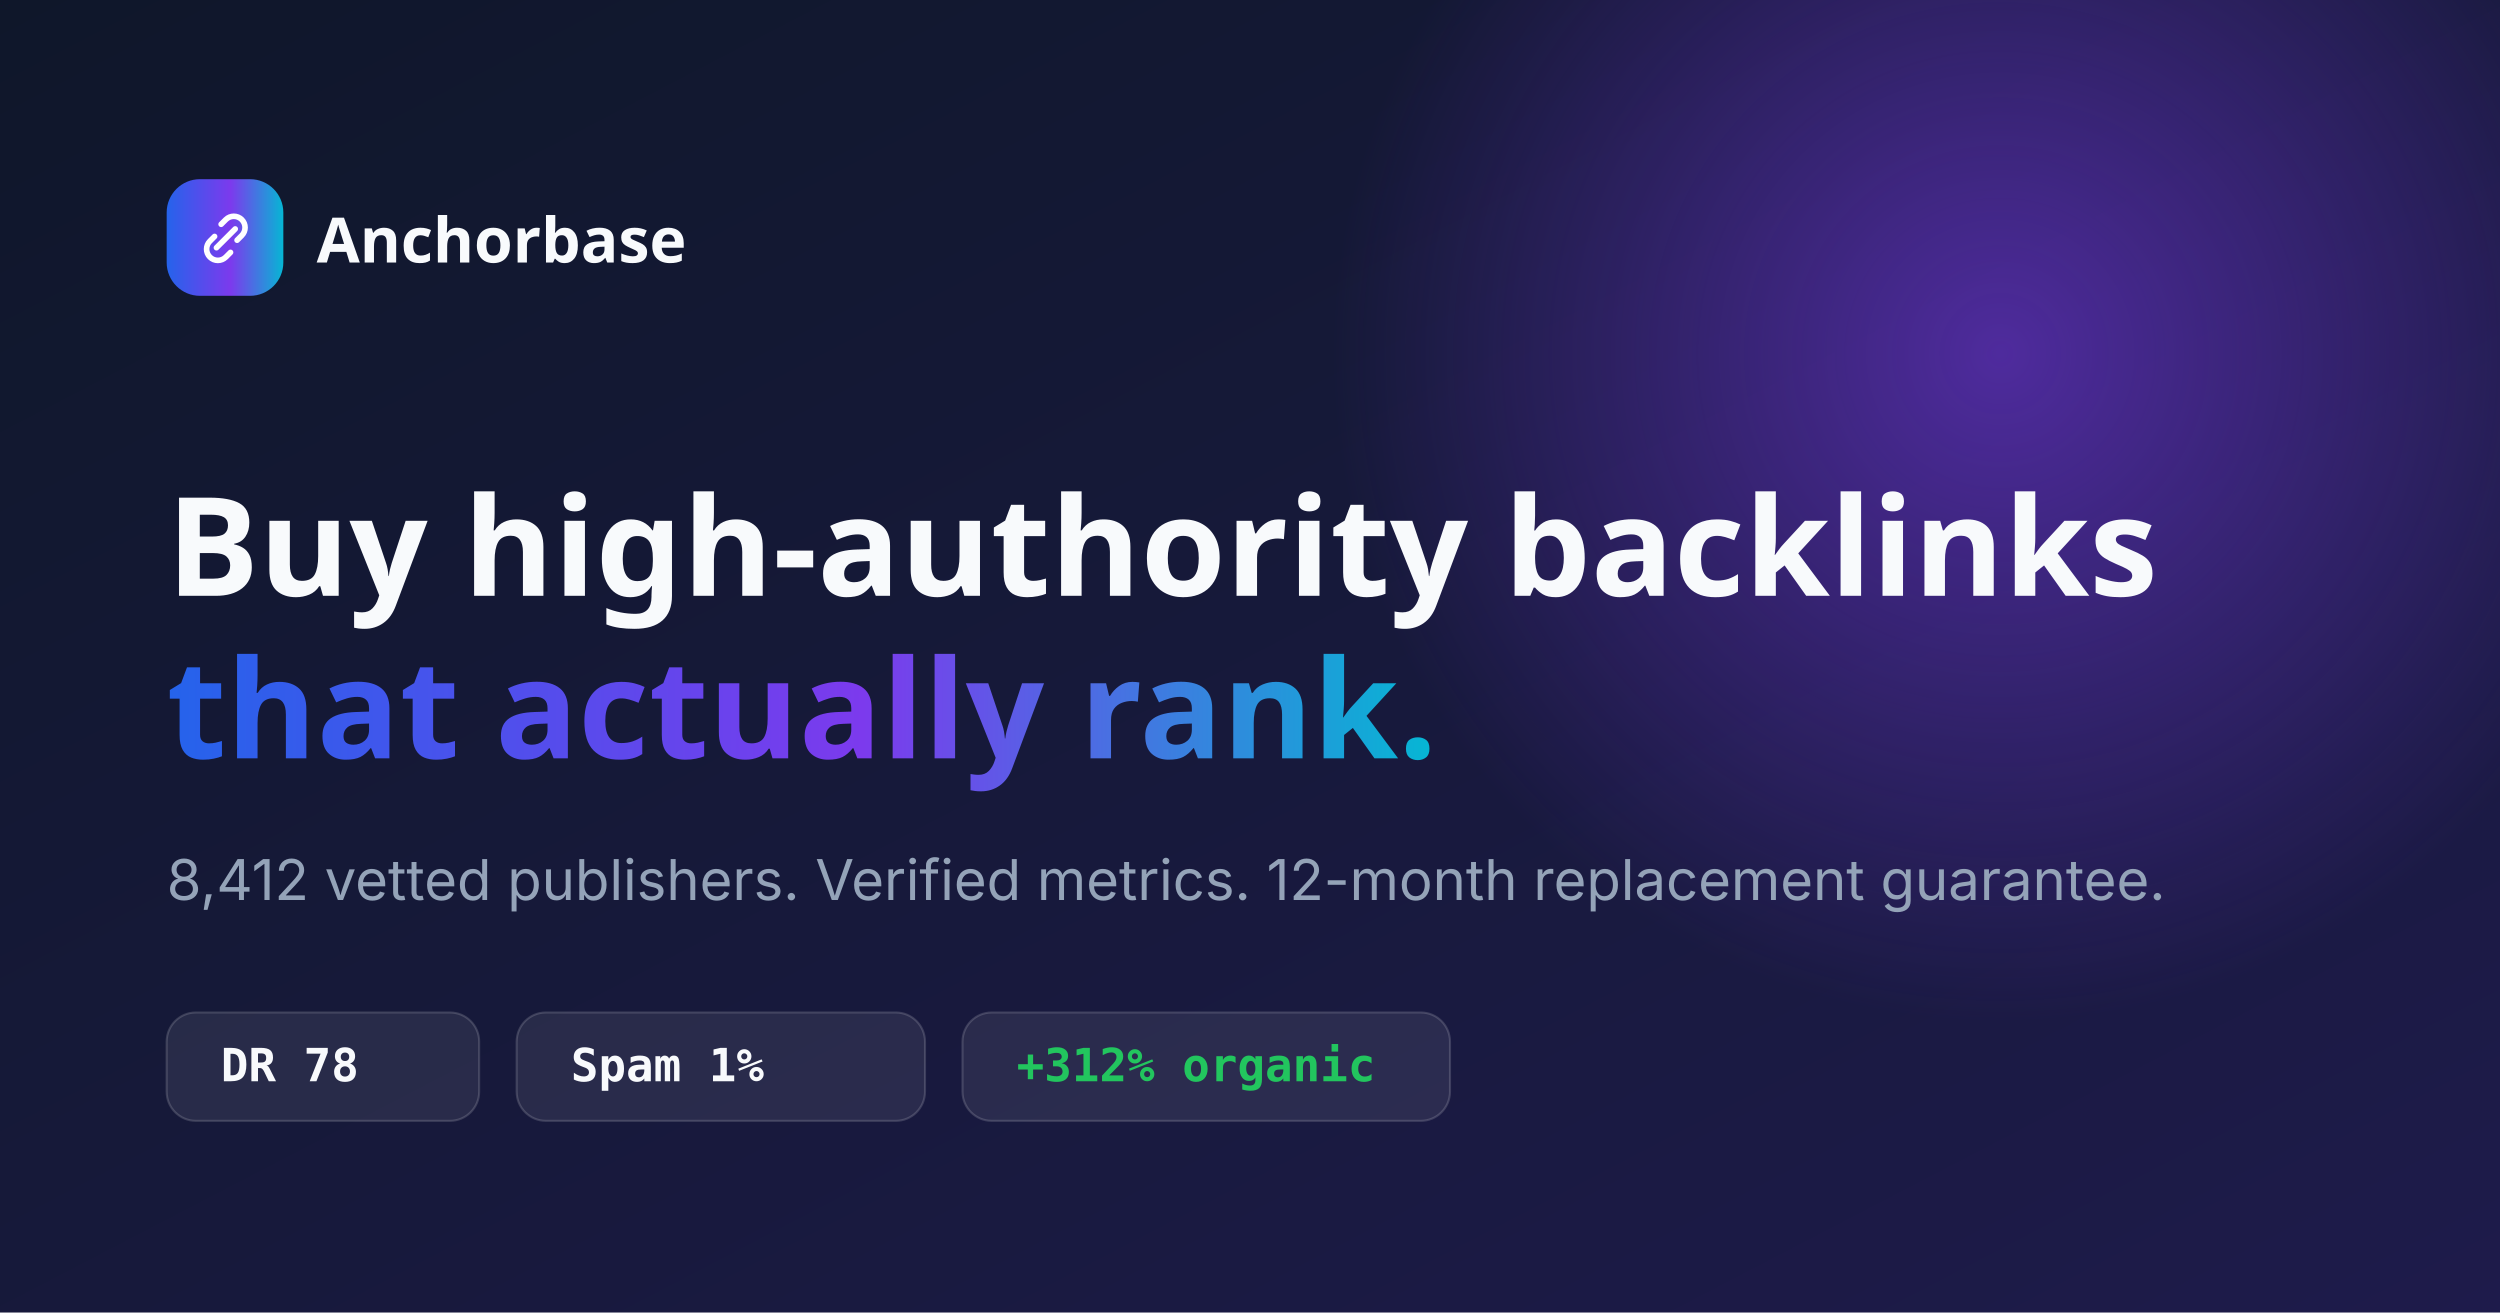
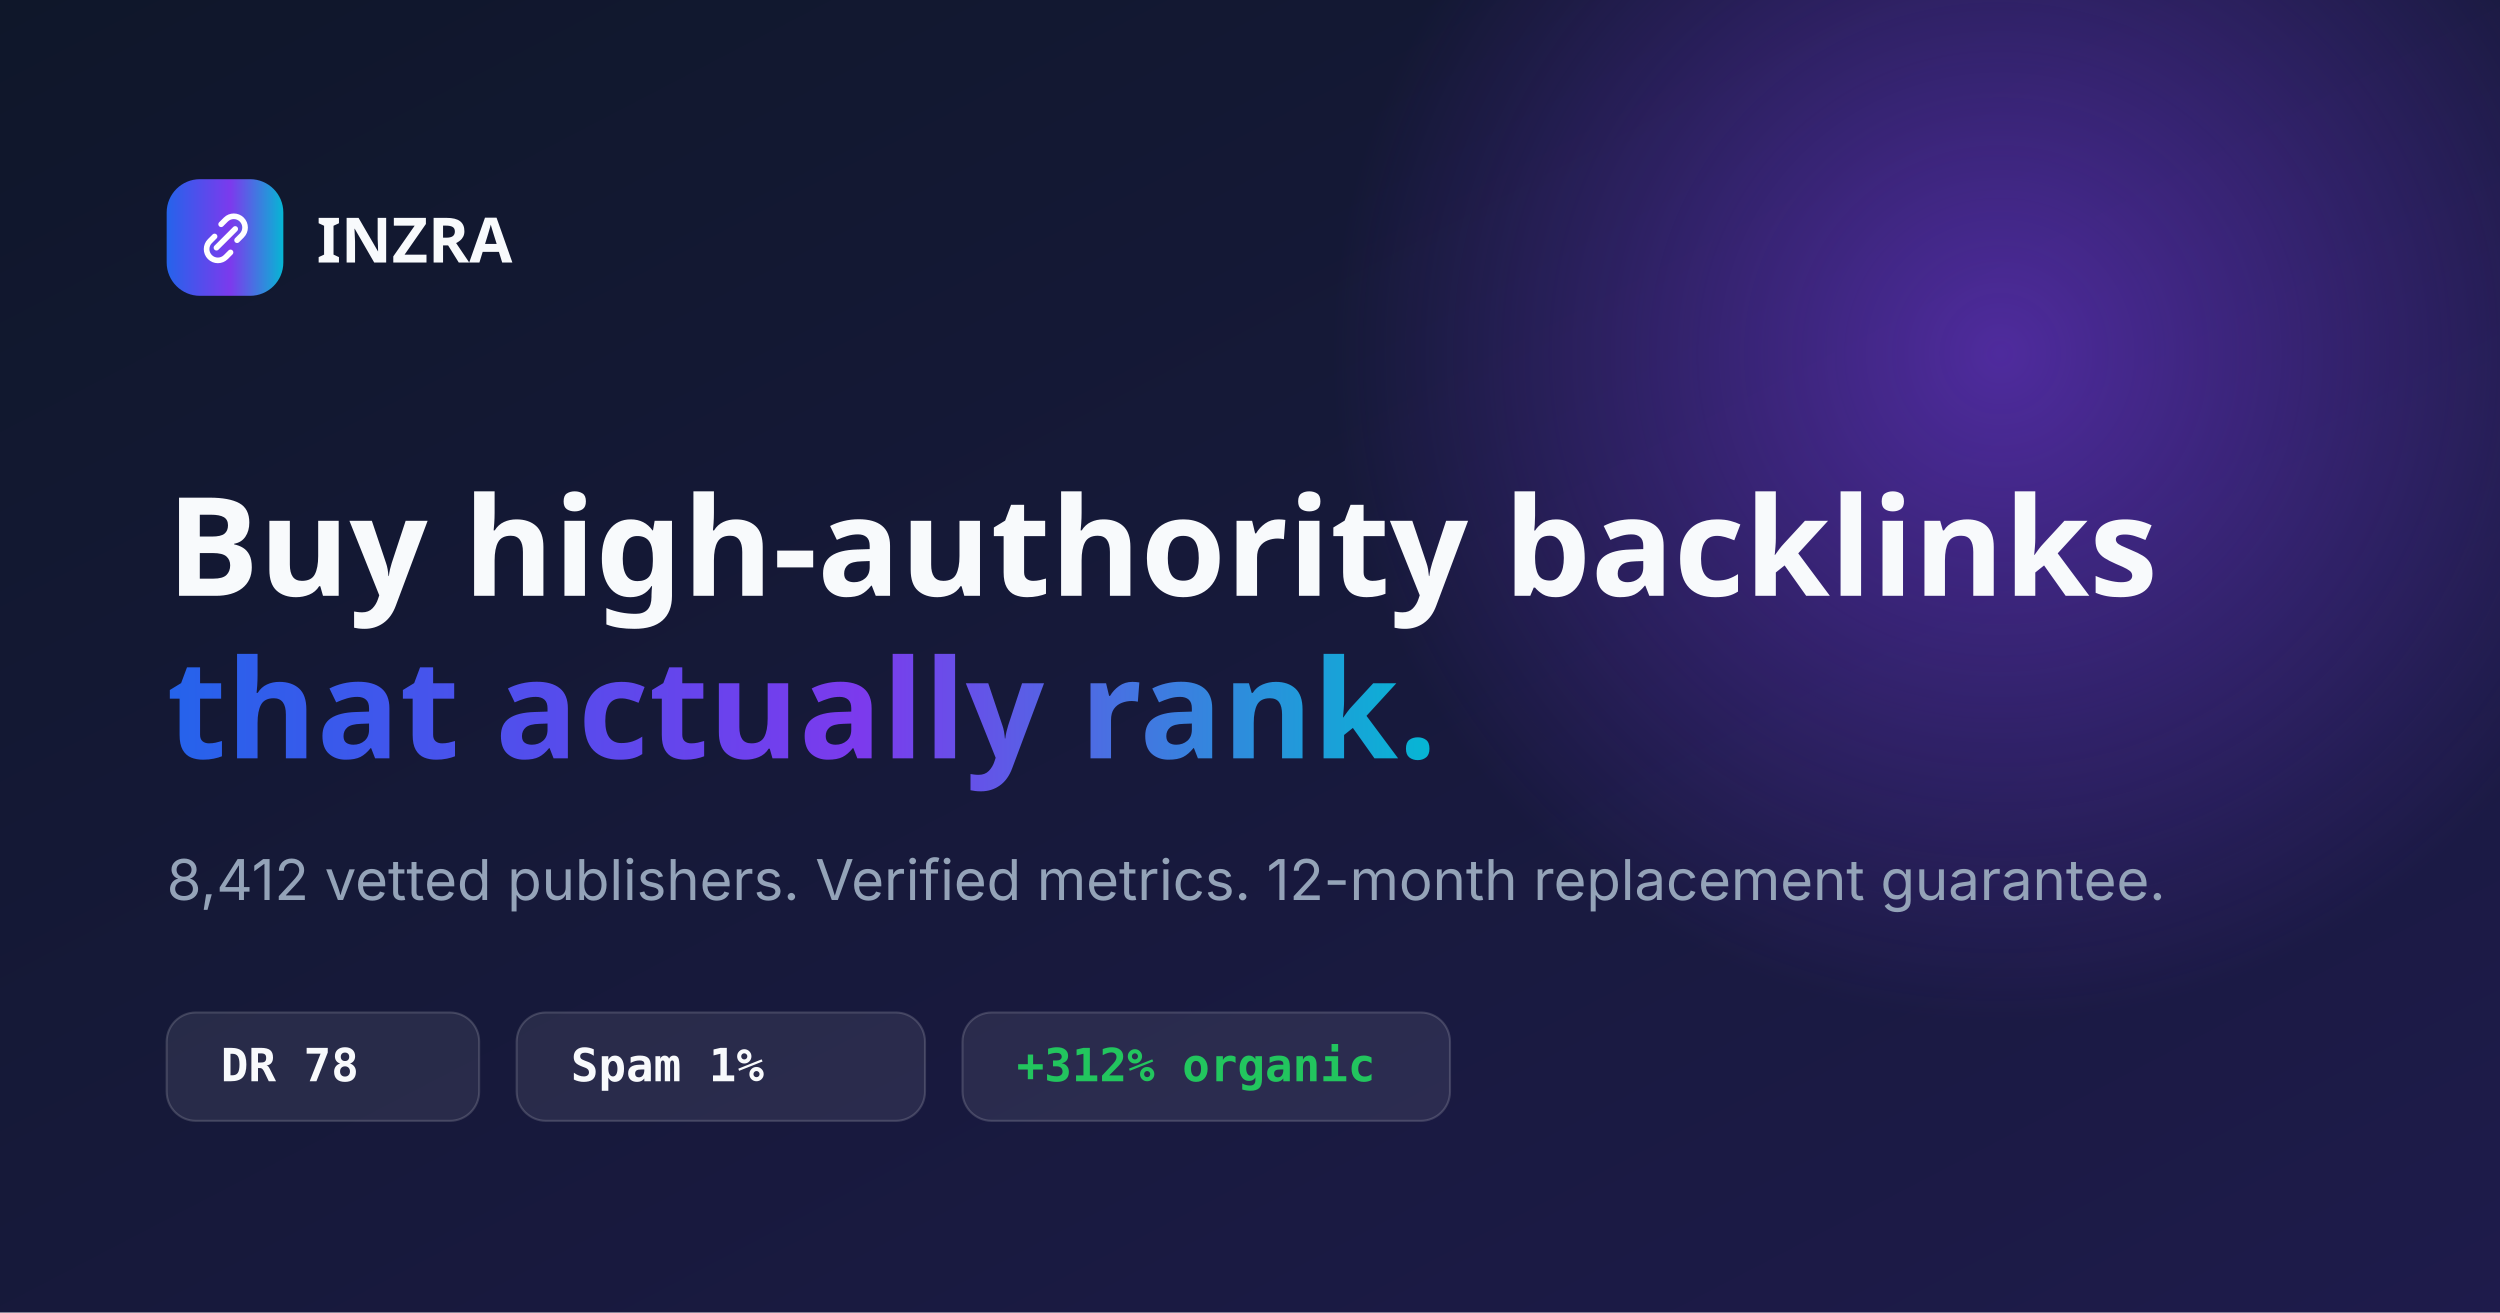
<svg xmlns="http://www.w3.org/2000/svg" viewBox="0 0 1200 630" width="1200" height="630">
  <defs>
    <linearGradient id="bg" x1="0" y1="0" x2="1" y2="1">
      <stop offset="0%" stop-color="#0F172A" />
      <stop offset="100%" stop-color="#1E1B4B" />
    </linearGradient>
    <linearGradient id="brand" x1="0" y1="0" x2="1" y2="0">
      <stop offset="0%" stop-color="#2563EB" />
      <stop offset="55%" stop-color="#7C3AED" />
      <stop offset="100%" stop-color="#06B6D4" />
    </linearGradient>
    <radialGradient id="glow">
      <stop offset="0%" stop-color="#7C3AED" stop-opacity=".55" />
      <stop offset="100%" stop-color="#7C3AED" stop-opacity="0" />
    </radialGradient>
  </defs>
  <rect width="1200" height="630" fill="url(#bg)" />
  <circle cx="960" cy="170" r="320" fill="url(#glow)" />
  <rect x="80" y="86" width="56" height="56" rx="16" fill="url(#brand)" />
  <g fill="none" stroke="#fff" stroke-width="3" stroke-linecap="round" transform="translate(94,100) scale(0.9)">
    <path d="M11 21 21 11" />
    <path d="M13.5 8.5 16 6a6 6 0 0 1 8.5 8.5L22 17" />
    <path d="M18.5 23.5 16 26a6 6 0 0 1-8.5-8.5L10 15" />
  </g>
-   <text x="152" y="126" fill="#F8FAFC" font-family="Poppins, sans-serif" font-size="30" font-weight="700">Anchorbase</text>
+   <text x="152" y="126" fill="#F8FAFC" font-family="Poppins, sans-serif" font-size="30" font-weight="700">INZRA</text>
  <text x="80" y="286" fill="#F8FAFC" font-family="Poppins, sans-serif" font-size="66" font-weight="700">Buy high-authority backlinks</text>
  <text x="80" y="364" fill="url(#brand)" font-family="Poppins, sans-serif" font-size="66" font-weight="700">that actually rank.</text>
  <text x="80" y="432" fill="#94A3B8" font-family="Inter, sans-serif" font-size="27">8,412 vetted publishers. Verified metrics. 12-month replacement guarantee.</text>
  <g font-family="'JetBrains Mono', monospace" font-size="22" font-weight="700">
    <rect x="80" y="486" width="150" height="52" rx="14" fill="#ffffff14" stroke="#ffffff28" />
    <text x="106" y="519" fill="#F8FAFC">DR 78</text>
    <rect x="248" y="486" width="196" height="52" rx="14" fill="#ffffff14" stroke="#ffffff28" />
    <text x="274" y="519" fill="#F8FAFC">Spam 1%</text>
    <rect x="462" y="486" width="234" height="52" rx="14" fill="#ffffff14" stroke="#ffffff28" />
    <text x="488" y="519" fill="#22C55E">+312% organic</text>
  </g>
</svg>
